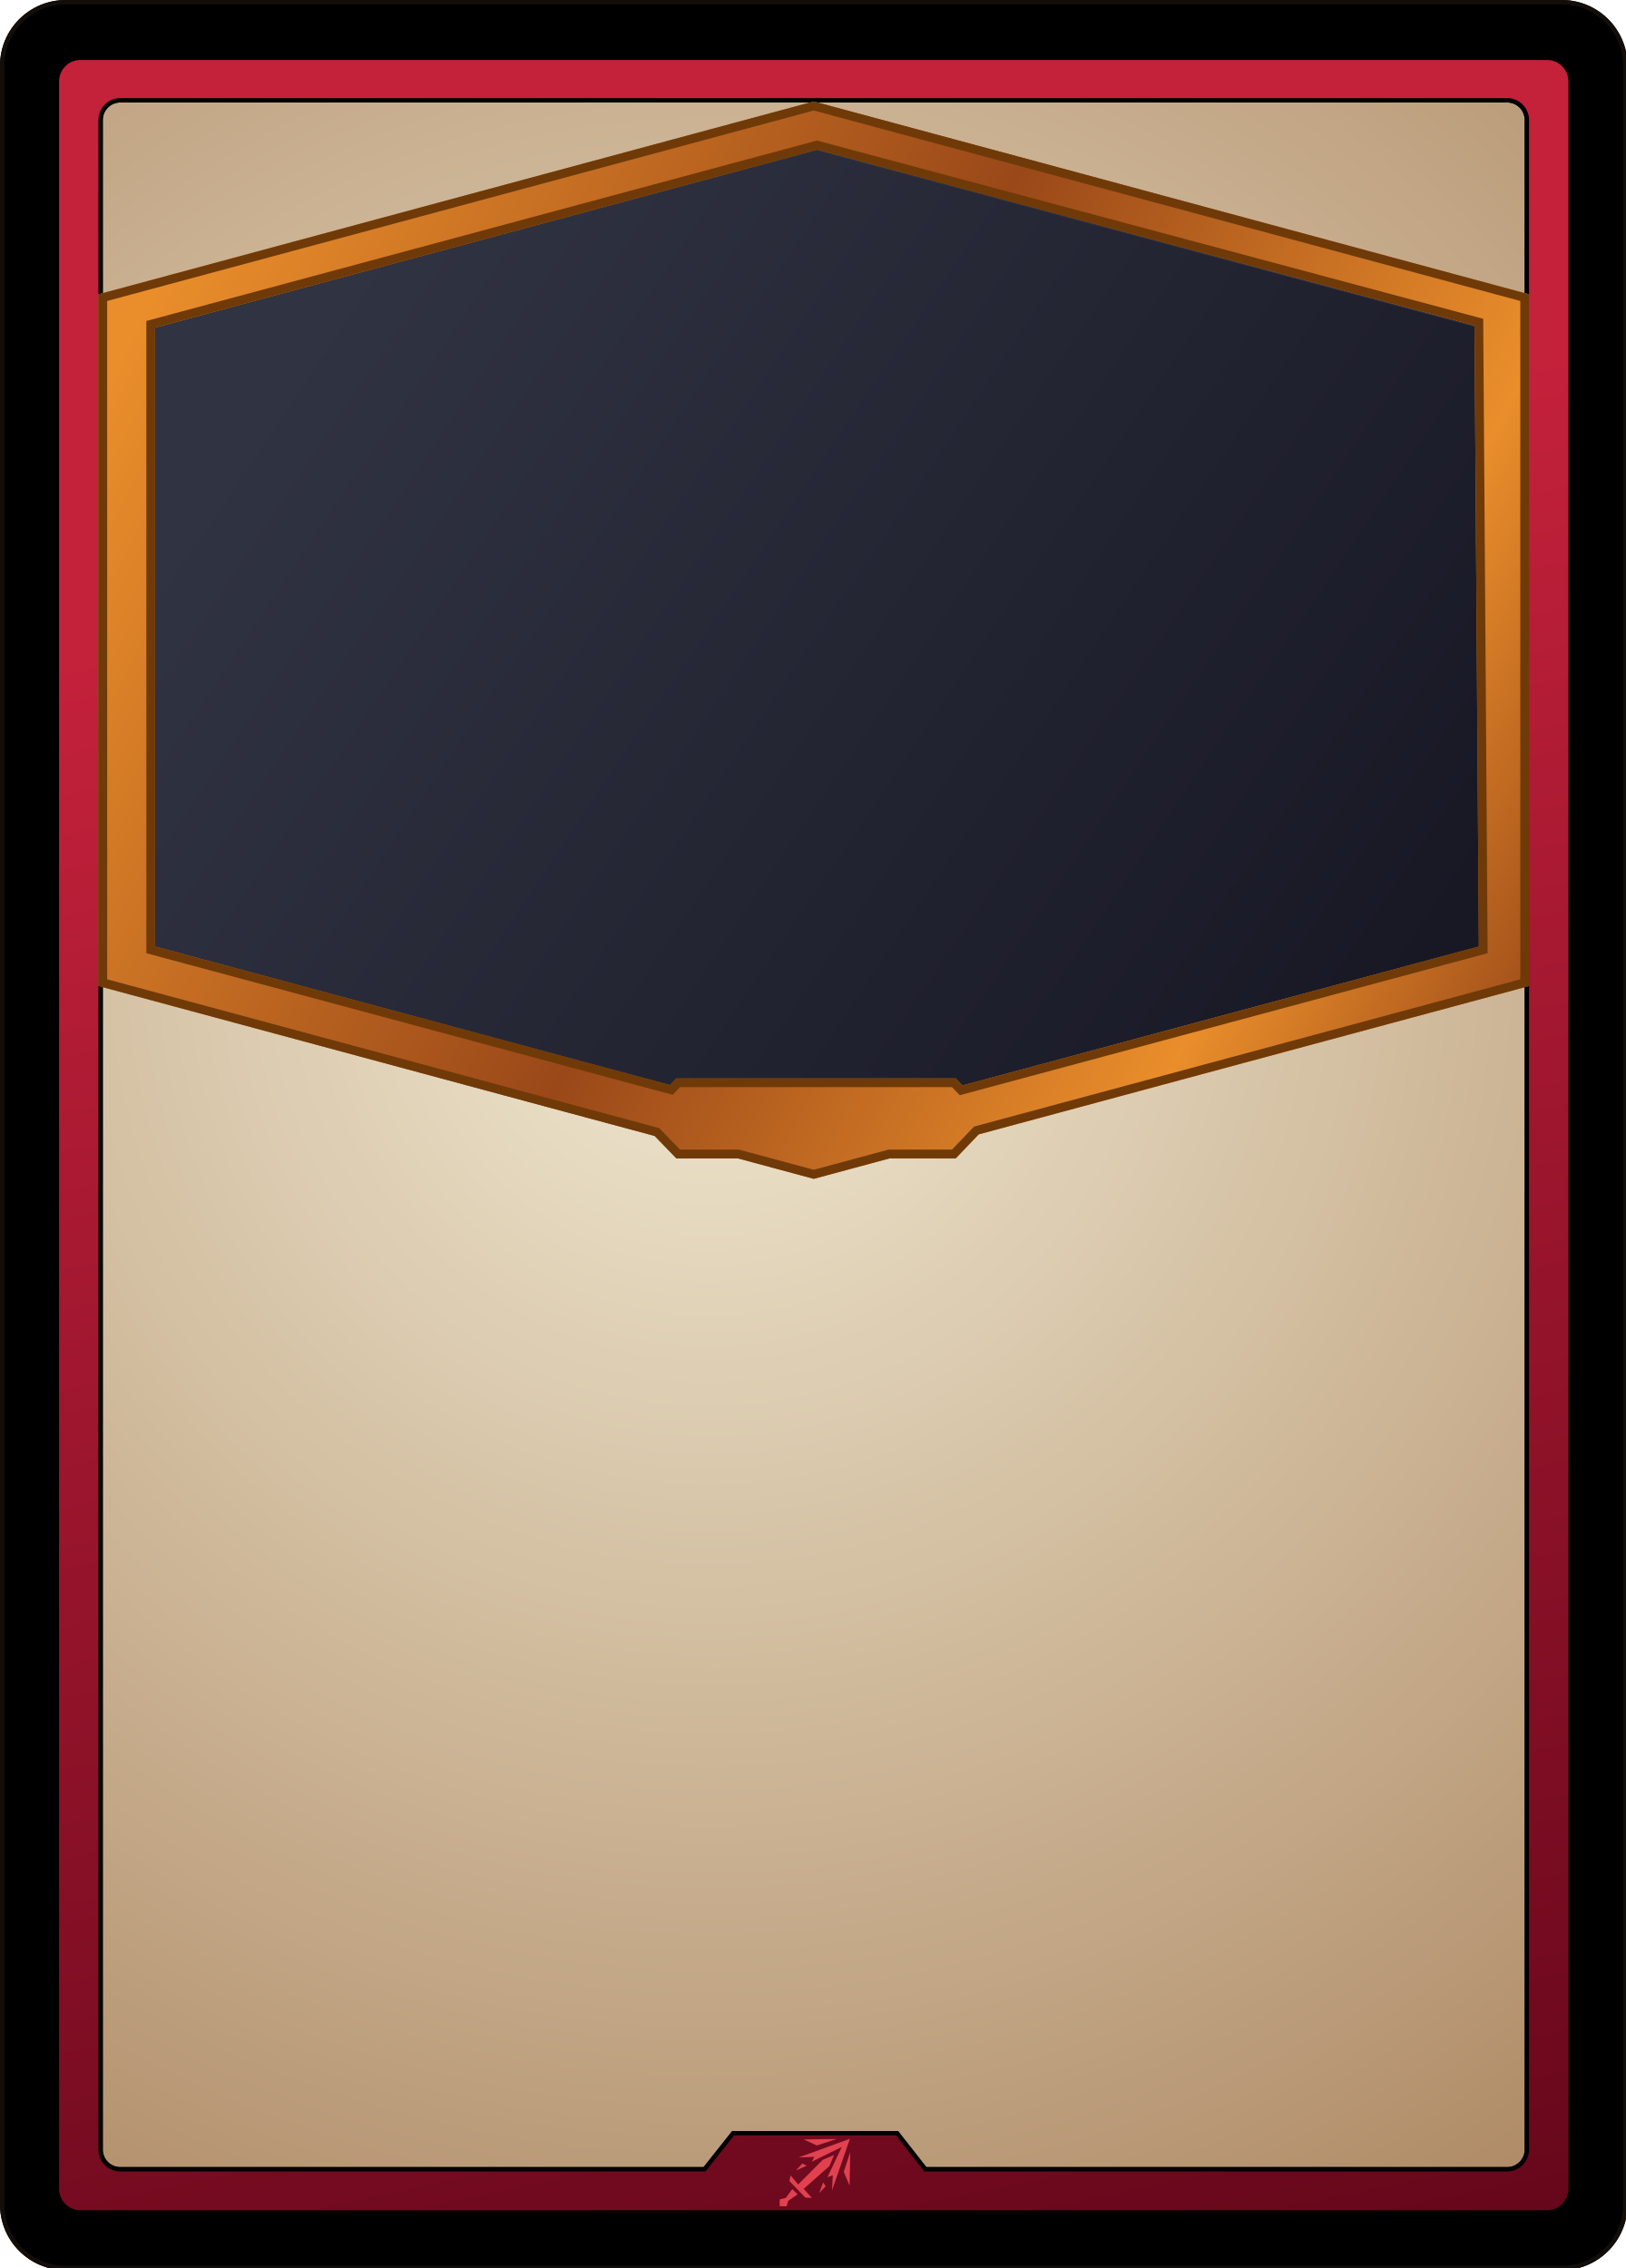
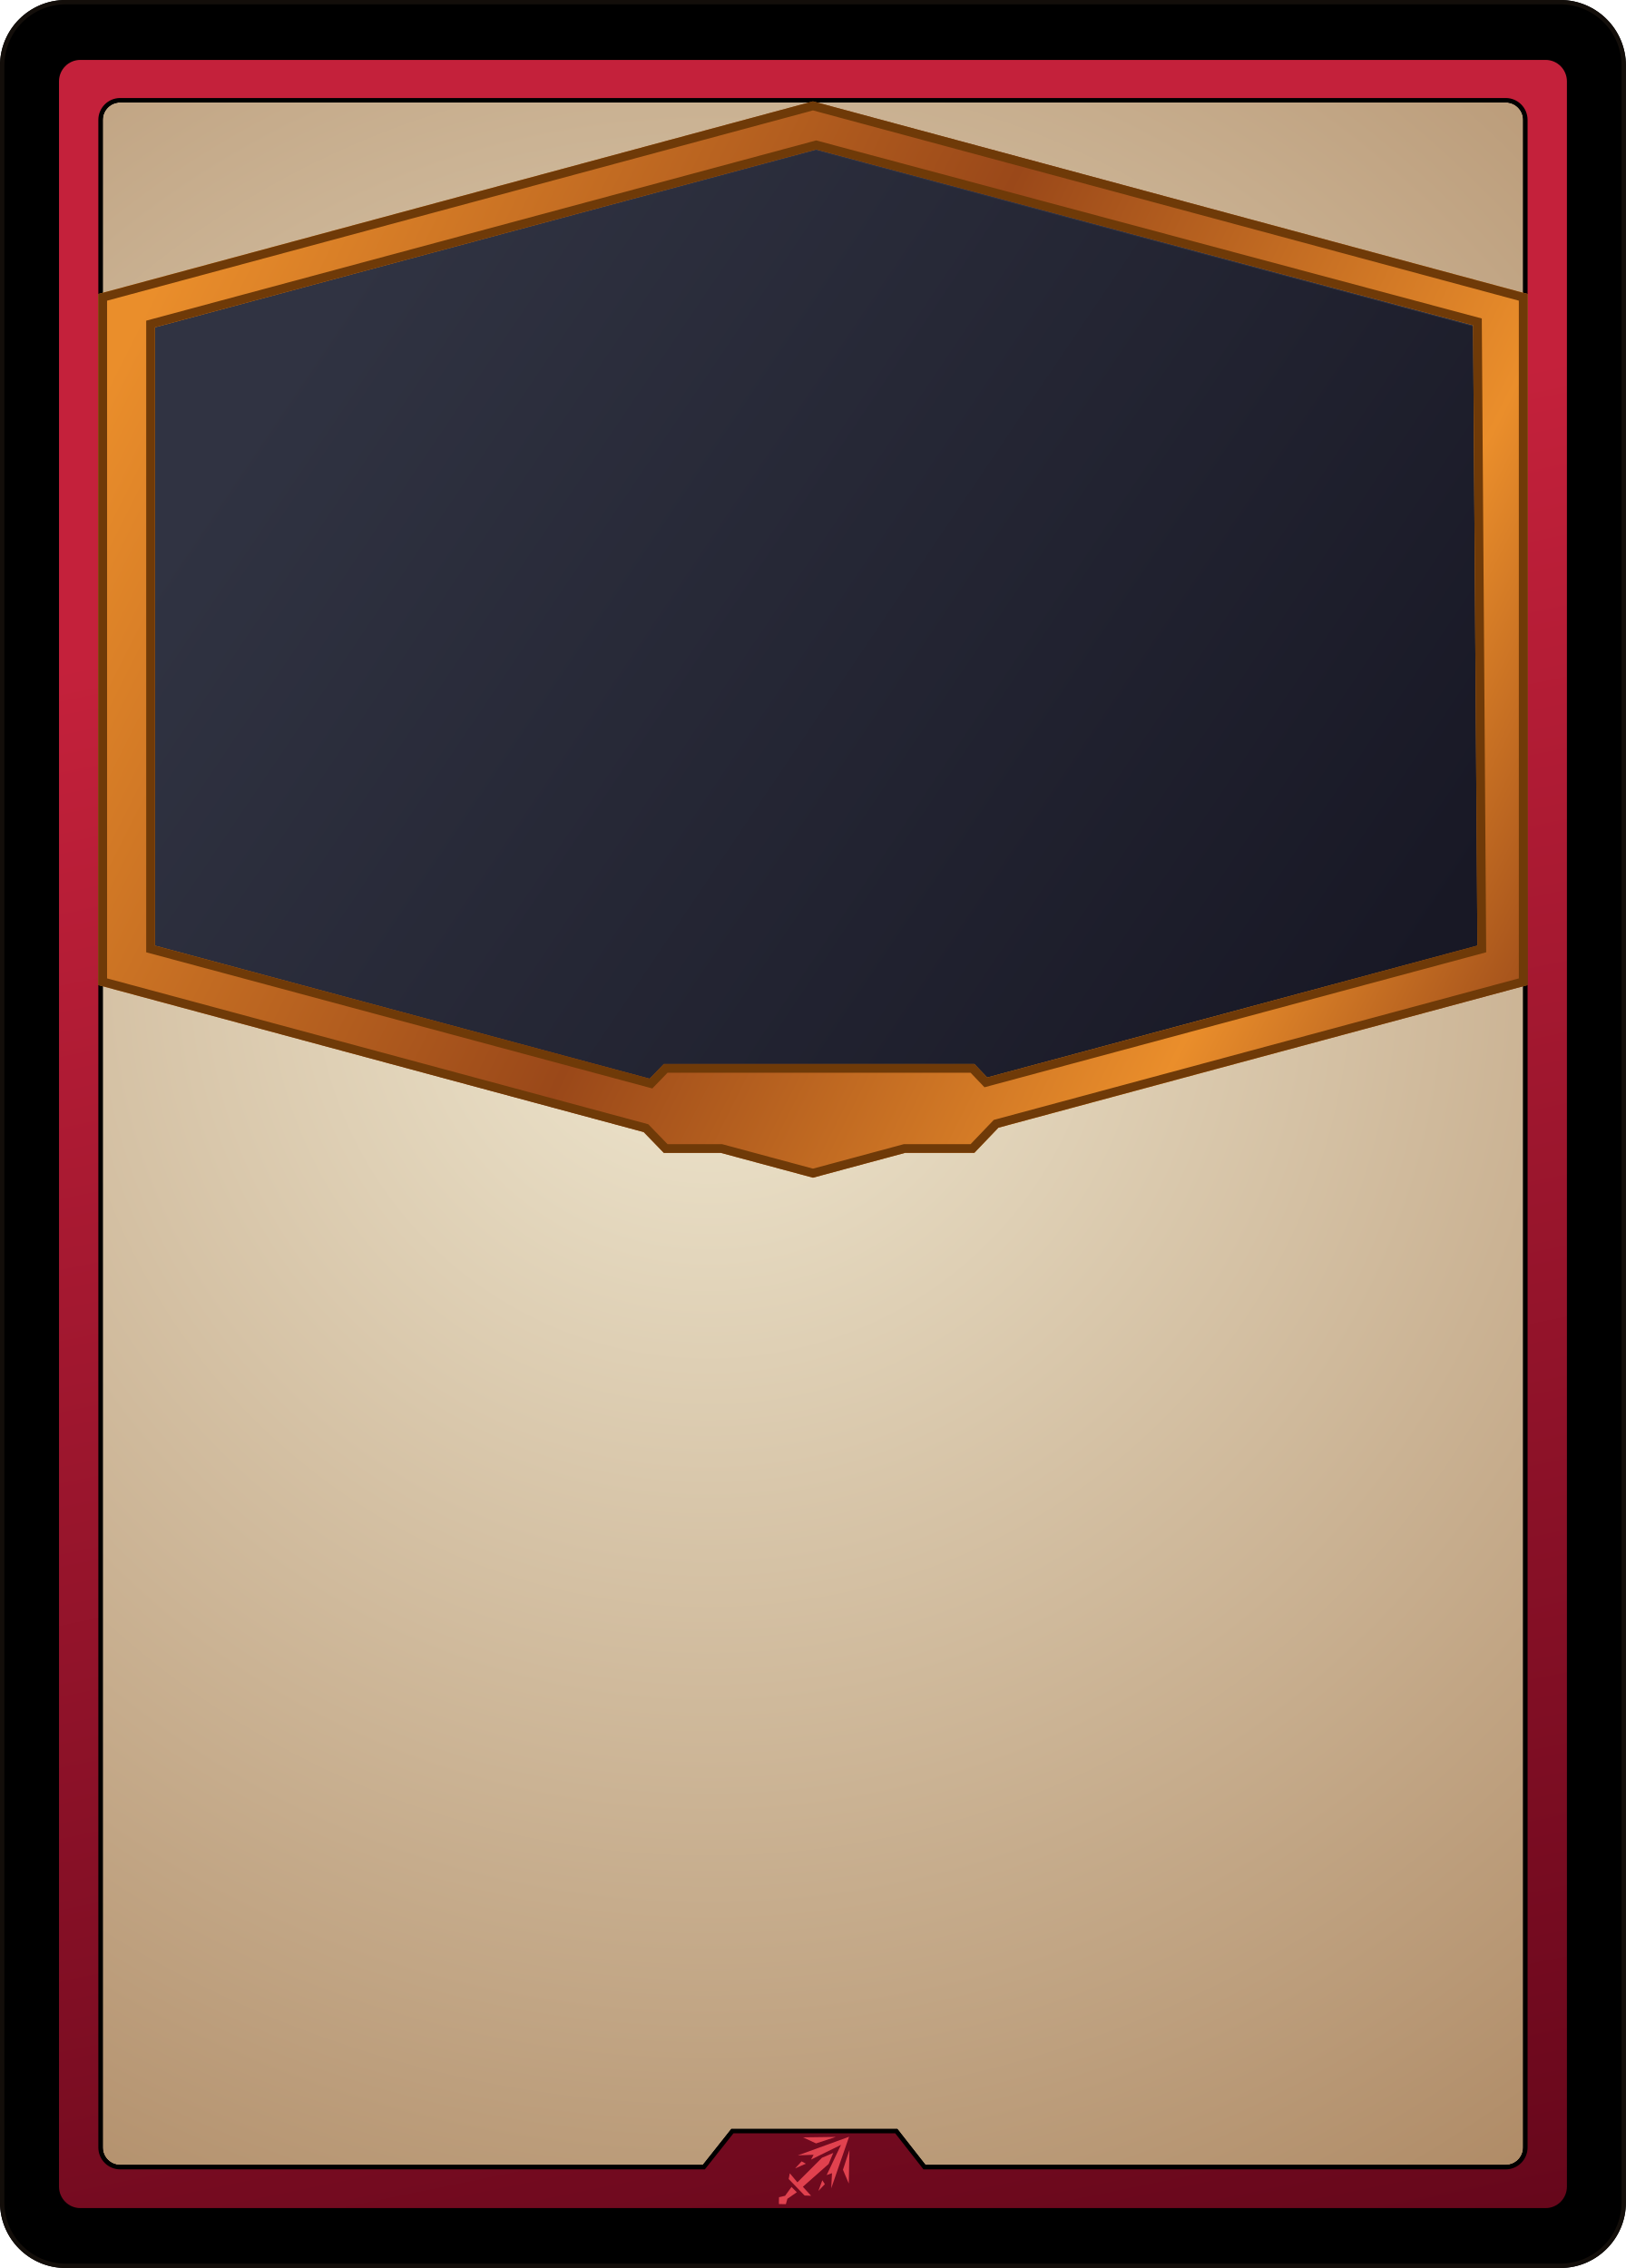
- <svg xmlns="http://www.w3.org/2000/svg" viewBox="0 0 743 1037" width="743" height="1037">
+ <svg xmlns="http://www.w3.org/2000/svg" viewBox="0 0 744 1038" width="744" height="1038">
  <defs>
-     <clipPath id="alignment-1709733765509412170">
+     <clipPath id="alignment-13819131461298969197">
      <path d="M36,66 C36,49.446 49.446,36 66,36 L750,36 C766.554,36 780,49.446 780,66 L780,1044 C780,1060.554 766.554,1074 750,1074 L66,1074 C49.446,1074 36,1060.554 36,1044 L36,66 Z" fill="#000000" />
    </clipPath>
-     <radialGradient id="12787371029505303020" cx="629.22" cy="800.195" r="591.798" gradientTransform="matrix(0.001449275,0,0,0.00101713,-0.09130435,-0.06436175)">
+     <radialGradient id="7944272211205837062" cx="629.22" cy="800.195" r="591.798" gradientTransform="matrix(0.001449275,0,0,0.00101713,-0.09130435,-0.06436175)">
      <stop stop-color="#5f7470" />
      <stop offset="1" stop-color="#889696" />
    </radialGradient>
-     <radialGradient id="16780252599700654539" cx="360.151" cy="476.898" r="682.273" gradientTransform="matrix(0.001529052,0,0,0.001054852,-0.1238532,-0.08529201)">
+     <radialGradient id="1004607710923846779" cx="360.151" cy="476.898" r="682.273" gradientTransform="matrix(0.001529052,0,0,0.001054852,-0.1238532,-0.08529201)">
      <stop stop-color="#f1e9d2" />
      <stop offset="0.197" stop-color="#e3d6bc" />
      <stop offset="1" stop-color="#ae8964" />
    </radialGradient>
-     <clipPath id="alignment-6891326740082270789">
+     <clipPath id="alignment-9088140698527606499">
      <path d="M81,90.857 C81,85.339 85.482,80.857 91,80.857 L725,80.857 C730.518,80.857 735,85.339 735,90.857 L735,1018.857 C735,1024.375 730.518,1028.857 725,1028.857 L91,1028.857 C85.482,1028.857 81,1024.375 81,1018.857 L81,90.857 Z" fill="#000000" />
    </clipPath>
-     <linearGradient id="10027467228980499008" x1="568.926" y1="1115.483" x2="395.869" y2="272.567" gradientTransform="matrix(0.001449275,0,0,0.00101713,-0.09130435,-0.06450738)">
+     <linearGradient id="6149598305804093927" x1="568.926" y1="1115.483" x2="395.869" y2="272.567" gradientTransform="matrix(0.001449275,0,0,0.00101713,-0.09130435,-0.06450738)">
+       <stop stop-color="#525a62" />
+       <stop offset="1" stop-color="#6b7580" />
+     </linearGradient>
+     <linearGradient id="3437953874048920290" x1="568.926" y1="1115.483" x2="395.869" y2="272.567" gradientTransform="matrix(0.001449275,0,0,0.00101713,-0.09130435,-0.06450738)">
      <stop stop-color="#63061a" />
      <stop offset="1" stop-color="#c4213b" />
    </linearGradient>
-     <linearGradient id="13857574199936631788" x1="638.793" y1="510.654" x2="155.743" y2="184.676" gradientTransform="matrix(0.0016353,0,0,0.002219887,-0.1104473,-0.2711015)">
+     <linearGradient id="16793825718128873830" x1="638.793" y1="510.654" x2="155.743" y2="184.676" gradientTransform="matrix(0.0016353,0,0,0.002219887,-0.1104473,-0.2711015)">
      <stop stop-color="#181825" />
      <stop offset="0.999" stop-color="#303342" />
    </linearGradient>
-     <linearGradient id="3823427004107672835" x1="74.051" y1="179.459" x2="719.387" y2="505.026" gradientTransform="matrix(0.001529052,0,0,0.002030006,-0.06880734,-0.2042941)">
+     <linearGradient id="5657342896339925981" x1="74.051" y1="179.459" x2="719.387" y2="505.026" gradientTransform="matrix(0.001529052,0,0,0.002030006,-0.06880734,-0.2042941)">
      <stop stop-color="#ea8e2b" />
      <stop offset="0.455" stop-color="#9a4819" />
      <stop offset="0.797" stop-color="#ea8e2b" />
      <stop offset="1" stop-color="#9a4919" />
    </linearGradient>
-     <clipPath id="alignment-14510952457360685362">
-       <path d="M299.266,613.639 C299.266,613.639 309.191,623.884 309.191,623.884 C309.191,623.884 337.268,623.884 337.268,623.884 C337.268,623.884 372,633.247 372,633.247 C372,633.247 406.732,623.884 406.732,623.884 C406.732,623.884 436.923,623.884 436.923,623.884 C436.923,623.884 447.42,612.915 447.42,612.915 C447.42,612.915 699,545.094 699,545.094 C699,545.094 699,228.79 699,228.79 C699,228.79 372,140.637 372,140.637 C372,140.637 45,228.79 45,228.79 C45,228.79 45,545.094 45,545.094 C45,545.094 299.266,613.639 299.266,613.639 ZM306.26,590.35 C306.26,590.35 70.902,527.016 70.902,527.016 C70.902,527.016 70.902,244.074 70.902,244.074 C70.902,244.074 373.474,162.653 373.474,162.653 C373.474,162.653 674.067,243.085 674.067,243.085 C674.067,243.085 676.046,527.016 676.046,527.016 C676.046,527.016 439.996,590.537 439.996,590.537 C439.996,590.537 436.923,587.325 436.923,587.325 C436.923,587.325 309.191,587.325 309.191,587.325 C309.191,587.325 306.26,590.35 306.26,590.35 Z" fill="#000000" />
+     <clipPath id="alignment-2665855019923032973">
+       <path d="M294.54,612.365 C294.54,612.365 303.762,621.884 303.762,621.884 C303.762,621.884 329.849,621.884 329.849,621.884 C329.849,621.884 372,633.247 372,633.247 C372,633.247 414.151,621.884 414.151,621.884 C414.151,621.884 445.843,621.884 445.843,621.884 C445.843,621.884 456.862,610.369 456.862,610.369 C456.862,610.369 699,545.094 699,545.094 C699,545.094 699,228.79 699,228.79 C699,228.79 372,140.637 372,140.637 C372,140.637 45,228.79 45,228.79 C45,228.79 45,545.094 45,545.094 C45,545.094 294.54,612.365 294.54,612.365 ZM297.26,587.928 C297.26,587.928 70.902,527.016 70.902,527.016 C70.902,527.016 70.902,244.074 70.902,244.074 C70.902,244.074 373.474,162.653 373.474,162.653 C373.474,162.653 674.067,243.085 674.067,243.085 C674.067,243.085 676.046,527.016 676.046,527.016 C676.046,527.016 451.737,587.377 451.737,587.377 C451.737,587.377 445.843,581.218 445.843,581.218 C445.843,581.218 303.762,581.218 303.762,581.218 C303.762,581.218 297.26,587.928 297.26,587.928 Z" fill="#000000" />
    </clipPath>
-     <mask id="mask-9156861555467374552" mask-type="alpha">
+     <mask id="mask-9747744658883034831" mask-type="alpha">
      <g transform="matrix(1,0,0,1,0.00000001,-54.24652)">
-         <path d="M373.294,122.124 C373.294,122.124 677.048,203.402 677.048,203.402 C677.048,203.402 679.048,490.32 679.048,490.32 C679.048,490.32 373.294,572.597 373.294,572.597 C373.294,572.597 67.539,490.32 67.539,490.32 C67.539,490.32 67.539,204.402 67.539,204.402 C67.539,204.402 373.294,122.124 373.294,122.124 Z" transform="matrix(1,0,0,1,0,0)" fill="url('#13857574199936631788')" stroke="#303342" stroke-width="2" />
+         <path d="M373.294,122.124 C373.294,122.124 677.048,203.402 677.048,203.402 C677.048,203.402 679.048,490.32 679.048,490.32 C679.048,490.32 373.294,572.597 373.294,572.597 C373.294,572.597 67.539,490.32 67.539,490.32 C67.539,490.32 67.539,204.402 67.539,204.402 C67.539,204.402 373.294,122.124 373.294,122.124 Z" transform="matrix(1,0,0,1,0,0)" fill="url('#16793825718128873830')" stroke="#303342" stroke-width="2" />
      </g>
      <g transform="matrix(1,0,0,1,0.00000001,-54.24652)">
-         <path d="M299.266,613.639 C299.266,613.639 309.191,623.884 309.191,623.884 C309.191,623.884 337.268,623.884 337.268,623.884 C337.268,623.884 372,633.247 372,633.247 C372,633.247 406.732,623.884 406.732,623.884 C406.732,623.884 436.923,623.884 436.923,623.884 C436.923,623.884 447.42,612.915 447.42,612.915 C447.42,612.915 699,545.094 699,545.094 C699,545.094 699,228.79 699,228.79 C699,228.79 372,140.637 372,140.637 C372,140.637 45,228.79 45,228.79 C45,228.79 45,545.094 45,545.094 C45,545.094 299.266,613.639 299.266,613.639 ZM306.26,590.35 C306.26,590.35 70.902,527.016 70.902,527.016 C70.902,527.016 70.902,244.074 70.902,244.074 C70.902,244.074 373.474,162.653 373.474,162.653 C373.474,162.653 674.067,243.085 674.067,243.085 C674.067,243.085 676.046,527.016 676.046,527.016 C676.046,527.016 439.996,590.537 439.996,590.537 C439.996,590.537 436.923,587.325 436.923,587.325 C436.923,587.325 309.191,587.325 309.191,587.325 C309.191,587.325 306.26,590.35 306.26,590.35 Z" transform="matrix(1,0,0,1,0,-40)" fill="url('#3823427004107672835')" />
-         <path d="M299.266,613.639 C299.266,613.639 309.191,623.884 309.191,623.884 C309.191,623.884 337.268,623.884 337.268,623.884 C337.268,623.884 372,633.247 372,633.247 C372,633.247 406.732,623.884 406.732,623.884 C406.732,623.884 436.923,623.884 436.923,623.884 C436.923,623.884 447.42,612.915 447.42,612.915 C447.42,612.915 699,545.094 699,545.094 C699,545.094 699,228.79 699,228.79 C699,228.79 372,140.637 372,140.637 C372,140.637 45,228.79 45,228.79 C45,228.79 45,545.094 45,545.094 C45,545.094 299.266,613.639 299.266,613.639 ZM306.26,590.35 C306.26,590.35 70.902,527.016 70.902,527.016 C70.902,527.016 70.902,244.074 70.902,244.074 C70.902,244.074 373.474,162.653 373.474,162.653 C373.474,162.653 674.067,243.085 674.067,243.085 C674.067,243.085 676.046,527.016 676.046,527.016 C676.046,527.016 439.996,590.537 439.996,590.537 C439.996,590.537 436.923,587.325 436.923,587.325 C436.923,587.325 309.191,587.325 309.191,587.325 C309.191,587.325 306.26,590.35 306.26,590.35 Z" transform="matrix(1,0,0,1,0,-40)" clip-path="url(#alignment-14510952457360685362)" fill="none" stroke="#6f3a08" stroke-width="8" />
+         <path d="M294.54,612.365 C294.54,612.365 303.762,621.884 303.762,621.884 C303.762,621.884 329.849,621.884 329.849,621.884 C329.849,621.884 372,633.247 372,633.247 C372,633.247 414.151,621.884 414.151,621.884 C414.151,621.884 445.843,621.884 445.843,621.884 C445.843,621.884 456.862,610.369 456.862,610.369 C456.862,610.369 699,545.094 699,545.094 C699,545.094 699,228.79 699,228.79 C699,228.79 372,140.637 372,140.637 C372,140.637 45,228.79 45,228.79 C45,228.79 45,545.094 45,545.094 C45,545.094 294.54,612.365 294.54,612.365 ZM297.26,587.928 C297.26,587.928 70.902,527.016 70.902,527.016 C70.902,527.016 70.902,244.074 70.902,244.074 C70.902,244.074 373.474,162.653 373.474,162.653 C373.474,162.653 674.067,243.085 674.067,243.085 C674.067,243.085 676.046,527.016 676.046,527.016 C676.046,527.016 451.737,587.377 451.737,587.377 C451.737,587.377 445.843,581.218 445.843,581.218 C445.843,581.218 303.762,581.218 303.762,581.218 C303.762,581.218 297.26,587.928 297.26,587.928 Z" transform="matrix(1,0,0,1,0,-40)" fill="url('#5657342896339925981')" />
+         <path d="M294.54,612.365 C294.54,612.365 303.762,621.884 303.762,621.884 C303.762,621.884 329.849,621.884 329.849,621.884 C329.849,621.884 372,633.247 372,633.247 C372,633.247 414.151,621.884 414.151,621.884 C414.151,621.884 445.843,621.884 445.843,621.884 C445.843,621.884 456.862,610.369 456.862,610.369 C456.862,610.369 699,545.094 699,545.094 C699,545.094 699,228.79 699,228.79 C699,228.79 372,140.637 372,140.637 C372,140.637 45,228.79 45,228.79 C45,228.79 45,545.094 45,545.094 C45,545.094 294.54,612.365 294.54,612.365 ZM297.26,587.928 C297.26,587.928 70.902,527.016 70.902,527.016 C70.902,527.016 70.902,244.074 70.902,244.074 C70.902,244.074 373.474,162.653 373.474,162.653 C373.474,162.653 674.067,243.085 674.067,243.085 C674.067,243.085 676.046,527.016 676.046,527.016 C676.046,527.016 451.737,587.377 451.737,587.377 C451.737,587.377 445.843,581.218 445.843,581.218 C445.843,581.218 303.762,581.218 303.762,581.218 C303.762,581.218 297.26,587.928 297.26,587.928 Z" transform="matrix(1,0,0,1,0,-40)" clip-path="url(#alignment-2665855019923032973)" fill="none" stroke="#6f3a08" stroke-width="8" />
      </g>
    </mask>
-     <linearGradient id="7462210137231347236" x1="638.793" y1="510.654" x2="155.743" y2="184.676" gradientTransform="matrix(0.0016353,0,0,0.002219887,-0.1104473,-0.2711015)">
+     <linearGradient id="7253192414318360820" x1="638.793" y1="510.654" x2="155.743" y2="184.676" gradientTransform="matrix(0.0016353,0,0,0.002219887,-0.1104473,-0.2711015)">
      <stop stop-color="#181825" />
      <stop offset="0.999" stop-color="#303342" />
    </linearGradient>
-     <linearGradient id="3363155511145636053" x1="74.051" y1="179.459" x2="719.387" y2="505.026" gradientTransform="matrix(0.001529052,0,0,0.002030006,-0.06880734,-0.2042941)">
+     <linearGradient id="16071950034063010605" x1="74.051" y1="179.459" x2="719.387" y2="505.026" gradientTransform="matrix(0.001529052,0,0,0.002030006,-0.06880734,-0.2042941)">
      <stop stop-color="#ea8e2b" />
      <stop offset="0.455" stop-color="#9a4819" />
      <stop offset="0.797" stop-color="#ea8e2b" />
      <stop offset="1" stop-color="#9a4919" />
    </linearGradient>
-     <clipPath id="alignment-7337673959310717029">
-       <path d="M299.266,613.639 C299.266,613.639 309.191,623.884 309.191,623.884 C309.191,623.884 337.268,623.884 337.268,623.884 C337.268,623.884 372,633.247 372,633.247 C372,633.247 406.732,623.884 406.732,623.884 C406.732,623.884 436.923,623.884 436.923,623.884 C436.923,623.884 447.42,612.915 447.42,612.915 C447.42,612.915 699,545.094 699,545.094 C699,545.094 699,228.79 699,228.79 C699,228.79 372,140.637 372,140.637 C372,140.637 45,228.79 45,228.79 C45,228.79 45,545.094 45,545.094 C45,545.094 299.266,613.639 299.266,613.639 ZM306.26,590.35 C306.26,590.35 70.902,527.016 70.902,527.016 C70.902,527.016 70.902,244.074 70.902,244.074 C70.902,244.074 373.474,162.653 373.474,162.653 C373.474,162.653 674.067,243.085 674.067,243.085 C674.067,243.085 676.046,527.016 676.046,527.016 C676.046,527.016 439.996,590.537 439.996,590.537 C439.996,590.537 436.923,587.325 436.923,587.325 C436.923,587.325 309.191,587.325 309.191,587.325 C309.191,587.325 306.26,590.35 306.26,590.35 Z" fill="#000000" />
+     <clipPath id="alignment-12196510959189295094">
+       <path d="M294.54,612.365 C294.54,612.365 303.762,621.884 303.762,621.884 C303.762,621.884 329.849,621.884 329.849,621.884 C329.849,621.884 372,633.247 372,633.247 C372,633.247 414.151,621.884 414.151,621.884 C414.151,621.884 445.843,621.884 445.843,621.884 C445.843,621.884 456.862,610.369 456.862,610.369 C456.862,610.369 699,545.094 699,545.094 C699,545.094 699,228.79 699,228.79 C699,228.79 372,140.637 372,140.637 C372,140.637 45,228.79 45,228.79 C45,228.79 45,545.094 45,545.094 C45,545.094 294.54,612.365 294.54,612.365 ZM297.26,587.928 C297.26,587.928 70.902,527.016 70.902,527.016 C70.902,527.016 70.902,244.074 70.902,244.074 C70.902,244.074 373.474,162.653 373.474,162.653 C373.474,162.653 674.067,243.085 674.067,243.085 C674.067,243.085 676.046,527.016 676.046,527.016 C676.046,527.016 451.737,587.377 451.737,587.377 C451.737,587.377 445.843,581.218 445.843,581.218 C445.843,581.218 303.762,581.218 303.762,581.218 C303.762,581.218 297.26,587.928 297.26,587.928 Z" fill="#000000" />
    </clipPath>
  </defs>
  <g>
    <g>
      <g>
        <g transform="matrix(1,0,0,1,-36,-36)">
          <path d="M36,66 C36,49.446 49.446,36 66,36 L750,36 C766.554,36 780,49.446 780,66 L780,1044 C780,1060.554 766.554,1074 750,1074 L66,1074 C49.446,1074 36,1060.554 36,1044 L36,66 Z" fill="#000000" />
-           <path d="M36,66 C36,49.446 49.446,36 66,36 L750,36 C766.554,36 780,49.446 780,66 L780,1044 C780,1060.554 766.554,1074 750,1074 L66,1074 C49.446,1074 36,1060.554 36,1044 L36,66 Z" clip-path="url(#alignment-1709733765509412170)" fill="none" stroke="#130e0a" stroke-width="4" />
+           <path d="M36,66 C36,49.446 49.446,36 66,36 L750,36 C766.554,36 780,49.446 780,66 L780,1044 C780,1060.554 766.554,1074 750,1074 L66,1074 C49.446,1074 36,1060.554 36,1044 L36,66 Z" clip-path="url(#alignment-13819131461298969197)" fill="none" stroke="#130e0a" stroke-width="4" />
        </g>
        <g transform="matrix(1,0,0,1,-36,-36)">
          <g>
-             <path d="M63,73.09 C63,67.676 67.368,63.278 72.746,63.278 L743.254,63.278 C748.632,63.278 753,67.676 753,73.09 L753,1036.624 C753,1042.038 748.632,1046.436 743.254,1046.436 L72.746,1046.436 C67.368,1046.436 63,1042.038 63,1036.624 L63,73.09 Z" fill="url('#12787371029505303020')" />
+             <path d="M63,73.09 C63,67.676 67.368,63.278 72.746,63.278 L743.254,63.278 C748.632,63.278 753,67.676 753,73.09 L753,1036.624 C753,1042.038 748.632,1046.436 743.254,1046.436 L72.746,1046.436 C67.368,1046.436 63,1042.038 63,1036.624 L63,73.09 Z" fill="url('#7944272211205837062')" />
          </g>
          <g>
-             <path d="M81,90.857 C81,85.339 85.482,80.857 91,80.857 L725,80.857 C730.518,80.857 735,85.339 735,90.857 L735,1018.857 C735,1024.375 730.518,1028.857 725,1028.857 L91,1028.857 C85.482,1028.857 81,1024.375 81,1018.857 L81,90.857 Z" fill="url('#16780252599700654539')" />
-             <path d="M81,90.857 C81,85.339 85.482,80.857 91,80.857 L725,80.857 C730.518,80.857 735,85.339 735,90.857 L735,1018.857 C735,1024.375 730.518,1028.857 725,1028.857 L91,1028.857 C85.482,1028.857 81,1024.375 81,1018.857 L81,90.857 Z" clip-path="url(#alignment-6891326740082270789)" fill="none" stroke="#130e0a" stroke-width="4" />
+             <path d="M81,90.857 C81,85.339 85.482,80.857 91,80.857 L725,80.857 C730.518,80.857 735,85.339 735,90.857 L735,1018.857 C735,1024.375 730.518,1028.857 725,1028.857 L91,1028.857 C85.482,1028.857 81,1024.375 81,1018.857 L81,90.857 Z" fill="url('#1004607710923846779')" />
+             <path d="M81,90.857 C81,85.339 85.482,80.857 91,80.857 L725,80.857 C730.518,80.857 735,85.339 735,90.857 L735,1018.857 C735,1024.375 730.518,1028.857 725,1028.857 L91,1028.857 C85.482,1028.857 81,1024.375 81,1018.857 L81,90.857 Z" clip-path="url(#alignment-9088140698527606499)" fill="none" stroke="#130e0a" stroke-width="4" />
          </g>
          <g>
            <g>
-               <path d="M458.562,1028.857 C458.562,1028.857 445.64,1012.356 445.64,1012.356 C445.64,1012.356 371.619,1012.356 371.619,1012.356 C371.619,1012.356 358.538,1028.857 358.538,1028.857 C358.538,1028.857 91,1028.857 91,1028.857 C85.482,1028.857 81,1024.375 81,1018.857 C81,1018.857 81,90.857 81,90.857 C81,85.339 85.482,80.857 91,80.857 C91,80.857 725,80.857 725,80.857 C730.518,80.857 735,85.339 735,90.857 C735,90.857 735,1018.857 735,1018.857 C735,1024.375 730.518,1028.857 725,1028.857 C725,1028.857 458.562,1028.857 458.562,1028.857 ZM63,73.233 C63,73.233 63,1036.767 63,1036.767 C63,1042.181 67.368,1046.579 72.746,1046.579 C72.746,1046.579 743.254,1046.579 743.254,1046.579 C748.632,1046.579 753,1042.181 753,1036.767 C753,1036.767 753,73.233 753,73.233 C753,67.819 748.632,63.421 743.254,63.421 C743.254,63.421 72.746,63.421 72.746,63.421 C67.368,63.421 63,67.819 63,73.233 Z" fill="url('#10027467228980499008')" stroke="#000000" stroke-width="4" style="paint-order: stroke;" />
+               <path d="M458.562,1028.857 C458.562,1028.857 445.64,1012.356 445.64,1012.356 C445.64,1012.356 371.619,1012.356 371.619,1012.356 C371.619,1012.356 358.538,1028.857 358.538,1028.857 C358.538,1028.857 91,1028.857 91,1028.857 C85.482,1028.857 81,1024.375 81,1018.857 C81,1018.857 81,90.857 81,90.857 C81,85.339 85.482,80.857 91,80.857 C91,80.857 725,80.857 725,80.857 C730.518,80.857 735,85.339 735,90.857 C735,90.857 735,1018.857 735,1018.857 C735,1024.375 730.518,1028.857 725,1028.857 C725,1028.857 458.562,1028.857 458.562,1028.857 ZM63,73.233 C63,73.233 63,1036.767 63,1036.767 C63,1042.181 67.368,1046.579 72.746,1046.579 C72.746,1046.579 743.254,1046.579 743.254,1046.579 C748.632,1046.579 753,1042.181 753,1036.767 C753,1036.767 753,73.233 753,73.233 C753,67.819 748.632,63.421 743.254,63.421 C743.254,63.421 72.746,63.421 72.746,63.421 C67.368,63.421 63,67.819 63,73.233 Z" fill="url('#6149598305804093927')" stroke="#000000" stroke-width="4" style="paint-order: stroke;" />
+             </g>
+           </g>
+           <g>
+             <g>
+               <path d="M458.562,1028.857 C458.562,1028.857 445.64,1012.356 445.64,1012.356 C445.64,1012.356 371.619,1012.356 371.619,1012.356 C371.619,1012.356 358.538,1028.857 358.538,1028.857 C358.538,1028.857 91,1028.857 91,1028.857 C85.482,1028.857 81,1024.375 81,1018.857 C81,1018.857 81,90.857 81,90.857 C81,85.339 85.482,80.857 91,80.857 C91,80.857 725,80.857 725,80.857 C730.518,80.857 735,85.339 735,90.857 C735,90.857 735,1018.857 735,1018.857 C735,1024.375 730.518,1028.857 725,1028.857 C725,1028.857 458.562,1028.857 458.562,1028.857 ZM63,73.233 C63,73.233 63,1036.767 63,1036.767 C63,1042.181 67.368,1046.579 72.746,1046.579 C72.746,1046.579 743.254,1046.579 743.254,1046.579 C748.632,1046.579 753,1042.181 753,1036.767 C753,1036.767 753,73.233 753,73.233 C753,67.819 748.632,63.421 743.254,63.421 C743.254,63.421 72.746,63.421 72.746,63.421 C67.368,63.421 63,67.819 63,73.233 Z" fill="url('#3437953874048920290')" stroke="#000000" stroke-width="4" style="paint-order: stroke;" />
            </g>
            <g>
              <g transform="matrix(0.0715155,0,0,0.0715155,400.819,989.4169)">
                <g>
                  <g>
                    <g>
                      <g>
                        <g>
                          <path d="M0.853,634.524 C0.853,634.524 158.066,477.167 158.066,477.167 C158.066,477.167 230.237,446.322 230.237,446.322 C230.237,446.322 200.788,516.984 200.788,516.984 C200.788,516.984 35.853,662.851 35.853,662.851 C35.853,662.851 88.587,720.536 88.587,720.536 C88.587,720.536 46.892,718.77 46.892,718.77 C46.892,718.77 -54.984,613.184 -54.984,613.184 C-54.984,613.184 -47.734,576.578 -47.734,576.578 C-47.734,576.578 0.853,634.524 0.853,634.524 C0.853,634.524 0.853,634.524 0.853,634.524 Z" fill="#e1414e" />
                        </g>
                      </g>
                    </g>
                    <g>
                      <g>
                        <g>
                          <path d="M-36.919,664.038 C-36.919,664.038 -77.842,720.615 -77.842,720.615 C-77.842,720.615 -116.787,729.703 -116.787,729.703 C-116.787,729.703 -118.207,773.3 -117.062,773.414 C-115.917,773.528 -72.944,774.26 -72.944,774.26 C-72.944,774.26 -63.156,739.681 -63.156,739.681 C-63.156,739.681 -2.73,698.023 -2.73,698.023 C-2.73,698.023 -36.919,664.038 -36.919,664.038 C-36.919,664.038 -36.919,664.038 -36.919,664.038 Z" fill="#e1424f" />
                        </g>
                      </g>
                    </g>
                  </g>
                  <g>
                    <g>
                      <path d="M279.706,394.624 C279.706,394.624 188.039,588.131 188.039,588.131 C188.039,588.131 222.174,575.793 222.174,575.793 C222.174,575.793 217.239,672.849 217.239,672.849 C217.239,672.849 331.589,342.698 331.589,342.698 C331.589,342.698 3.797,461.875 3.797,461.875 C3.797,461.875 104.555,458.174 104.555,458.174 C104.555,458.174 88.061,488.802 88.061,488.802 C88.061,488.802 279.706,394.624 279.706,394.624 C279.706,394.624 279.706,394.624 279.706,394.624 Z" fill="#e1424f" />
                    </g>
                  </g>
                  <g>
                    <g>
                      <g>
                        <path d="M120.269,385.36 C120.269,385.36 246.936,343.823 246.936,343.823 C246.936,343.823 36.784,346.702 36.784,346.702 C36.784,346.702 120.269,385.36 120.269,385.36 C120.269,385.36 120.269,385.36 120.269,385.36 Z" fill="#e1424f" />
                      </g>
                    </g>
                  </g>
                  <g>
                    <g>
                      <g>
                        <path d="M329.651,642.047 C329.651,642.047 333.713,427.596 333.713,427.596 C333.713,427.596 292.368,553.956 292.368,553.956 C292.368,553.956 329.651,642.047 329.651,642.047 C329.651,642.047 329.651,642.047 329.651,642.047 Z" fill="#e1424f" />
                      </g>
                    </g>
                  </g>
                  <g>
                    <g>
                      <g>
                        <path d="M176.546,646.204 C176.546,646.204 160.312,621.421 160.312,621.421 C160.312,621.421 135.182,689.538 135.182,689.538 C135.182,689.538 176.546,646.204 176.546,646.204 C176.546,646.204 176.546,646.204 176.546,646.204 Z" fill="#e1424f" />
                      </g>
                    </g>
                  </g>
                  <g>
                    <g>
                      <g>
                        <path d="M54.844,515.213 C54.844,515.213 27.793,500.299 27.793,500.299 C27.793,500.299 -13.652,545.212 -13.652,545.212 C-13.652,545.212 54.844,515.213 54.844,515.213 C54.844,515.213 54.844,515.213 54.844,515.213 Z" fill="#e1424f" />
                      </g>
                    </g>
                  </g>
                </g>
              </g>
            </g>
          </g>
        </g>
      </g>
      <g>
        <g transform="matrix(1,0,0,1,0.00000001,-54.24652)">
-           <path d="M373.294,122.124 C373.294,122.124 677.048,203.402 677.048,203.402 C677.048,203.402 679.048,490.32 679.048,490.32 C679.048,490.32 373.294,572.597 373.294,572.597 C373.294,572.597 67.539,490.32 67.539,490.32 C67.539,490.32 67.539,204.402 67.539,204.402 C67.539,204.402 373.294,122.124 373.294,122.124 Z" transform="matrix(1,0,0,1,0,0)" fill="url('#7462210137231347236')" stroke="#303342" stroke-width="2" />
+           <path d="M373.294,122.124 C373.294,122.124 677.048,203.402 677.048,203.402 C677.048,203.402 679.048,490.32 679.048,490.32 C679.048,490.32 373.294,572.597 373.294,572.597 C373.294,572.597 67.539,490.32 67.539,490.32 C67.539,490.32 67.539,204.402 67.539,204.402 C67.539,204.402 373.294,122.124 373.294,122.124 Z" transform="matrix(1,0,0,1,0,0)" fill="url('#7253192414318360820')" stroke="#303342" stroke-width="2" />
        </g>
        <g transform="matrix(1,0,0,1,0.00000001,-54.24652)">
-           <path d="M299.266,613.639 C299.266,613.639 309.191,623.884 309.191,623.884 C309.191,623.884 337.268,623.884 337.268,623.884 C337.268,623.884 372,633.247 372,633.247 C372,633.247 406.732,623.884 406.732,623.884 C406.732,623.884 436.923,623.884 436.923,623.884 C436.923,623.884 447.42,612.915 447.42,612.915 C447.42,612.915 699,545.094 699,545.094 C699,545.094 699,228.79 699,228.79 C699,228.79 372,140.637 372,140.637 C372,140.637 45,228.79 45,228.79 C45,228.79 45,545.094 45,545.094 C45,545.094 299.266,613.639 299.266,613.639 ZM306.26,590.35 C306.26,590.35 70.902,527.016 70.902,527.016 C70.902,527.016 70.902,244.074 70.902,244.074 C70.902,244.074 373.474,162.653 373.474,162.653 C373.474,162.653 674.067,243.085 674.067,243.085 C674.067,243.085 676.046,527.016 676.046,527.016 C676.046,527.016 439.996,590.537 439.996,590.537 C439.996,590.537 436.923,587.325 436.923,587.325 C436.923,587.325 309.191,587.325 309.191,587.325 C309.191,587.325 306.26,590.35 306.26,590.35 Z" transform="matrix(1,0,0,1,0,-40)" fill="url('#3363155511145636053')" />
-           <path d="M299.266,613.639 C299.266,613.639 309.191,623.884 309.191,623.884 C309.191,623.884 337.268,623.884 337.268,623.884 C337.268,623.884 372,633.247 372,633.247 C372,633.247 406.732,623.884 406.732,623.884 C406.732,623.884 436.923,623.884 436.923,623.884 C436.923,623.884 447.42,612.915 447.42,612.915 C447.42,612.915 699,545.094 699,545.094 C699,545.094 699,228.79 699,228.79 C699,228.79 372,140.637 372,140.637 C372,140.637 45,228.79 45,228.79 C45,228.79 45,545.094 45,545.094 C45,545.094 299.266,613.639 299.266,613.639 ZM306.26,590.35 C306.26,590.35 70.902,527.016 70.902,527.016 C70.902,527.016 70.902,244.074 70.902,244.074 C70.902,244.074 373.474,162.653 373.474,162.653 C373.474,162.653 674.067,243.085 674.067,243.085 C674.067,243.085 676.046,527.016 676.046,527.016 C676.046,527.016 439.996,590.537 439.996,590.537 C439.996,590.537 436.923,587.325 436.923,587.325 C436.923,587.325 309.191,587.325 309.191,587.325 C309.191,587.325 306.26,590.35 306.26,590.35 Z" transform="matrix(1,0,0,1,0,-40)" clip-path="url(#alignment-7337673959310717029)" fill="none" stroke="#6f3a08" stroke-width="8" />
+           <path d="M294.54,612.365 C294.54,612.365 303.762,621.884 303.762,621.884 C303.762,621.884 329.849,621.884 329.849,621.884 C329.849,621.884 372,633.247 372,633.247 C372,633.247 414.151,621.884 414.151,621.884 C414.151,621.884 445.843,621.884 445.843,621.884 C445.843,621.884 456.862,610.369 456.862,610.369 C456.862,610.369 699,545.094 699,545.094 C699,545.094 699,228.79 699,228.79 C699,228.79 372,140.637 372,140.637 C372,140.637 45,228.79 45,228.79 C45,228.79 45,545.094 45,545.094 C45,545.094 294.54,612.365 294.54,612.365 ZM297.26,587.928 C297.26,587.928 70.902,527.016 70.902,527.016 C70.902,527.016 70.902,244.074 70.902,244.074 C70.902,244.074 373.474,162.653 373.474,162.653 C373.474,162.653 674.067,243.085 674.067,243.085 C674.067,243.085 676.046,527.016 676.046,527.016 C676.046,527.016 451.737,587.377 451.737,587.377 C451.737,587.377 445.843,581.218 445.843,581.218 C445.843,581.218 303.762,581.218 303.762,581.218 C303.762,581.218 297.26,587.928 297.26,587.928 Z" transform="matrix(1,0,0,1,0,-40)" fill="url('#16071950034063010605')" />
+           <path d="M294.54,612.365 C294.54,612.365 303.762,621.884 303.762,621.884 C303.762,621.884 329.849,621.884 329.849,621.884 C329.849,621.884 372,633.247 372,633.247 C372,633.247 414.151,621.884 414.151,621.884 C414.151,621.884 445.843,621.884 445.843,621.884 C445.843,621.884 456.862,610.369 456.862,610.369 C456.862,610.369 699,545.094 699,545.094 C699,545.094 699,228.79 699,228.79 C699,228.79 372,140.637 372,140.637 C372,140.637 45,228.79 45,228.79 C45,228.79 45,545.094 45,545.094 C45,545.094 294.54,612.365 294.54,612.365 ZM297.26,587.928 C297.26,587.928 70.902,527.016 70.902,527.016 C70.902,527.016 70.902,244.074 70.902,244.074 C70.902,244.074 373.474,162.653 373.474,162.653 C373.474,162.653 674.067,243.085 674.067,243.085 C674.067,243.085 676.046,527.016 676.046,527.016 C676.046,527.016 451.737,587.377 451.737,587.377 C451.737,587.377 445.843,581.218 445.843,581.218 C445.843,581.218 303.762,581.218 303.762,581.218 C303.762,581.218 297.26,587.928 297.26,587.928 Z" transform="matrix(1,0,0,1,0,-40)" clip-path="url(#alignment-12196510959189295094)" fill="none" stroke="#6f3a08" stroke-width="8" />
        </g>
      </g>
-       <g mask="url(#mask-9156861555467374552)" />
+       <g mask="url(#mask-9747744658883034831)" />
    </g>
  </g>
</svg>
